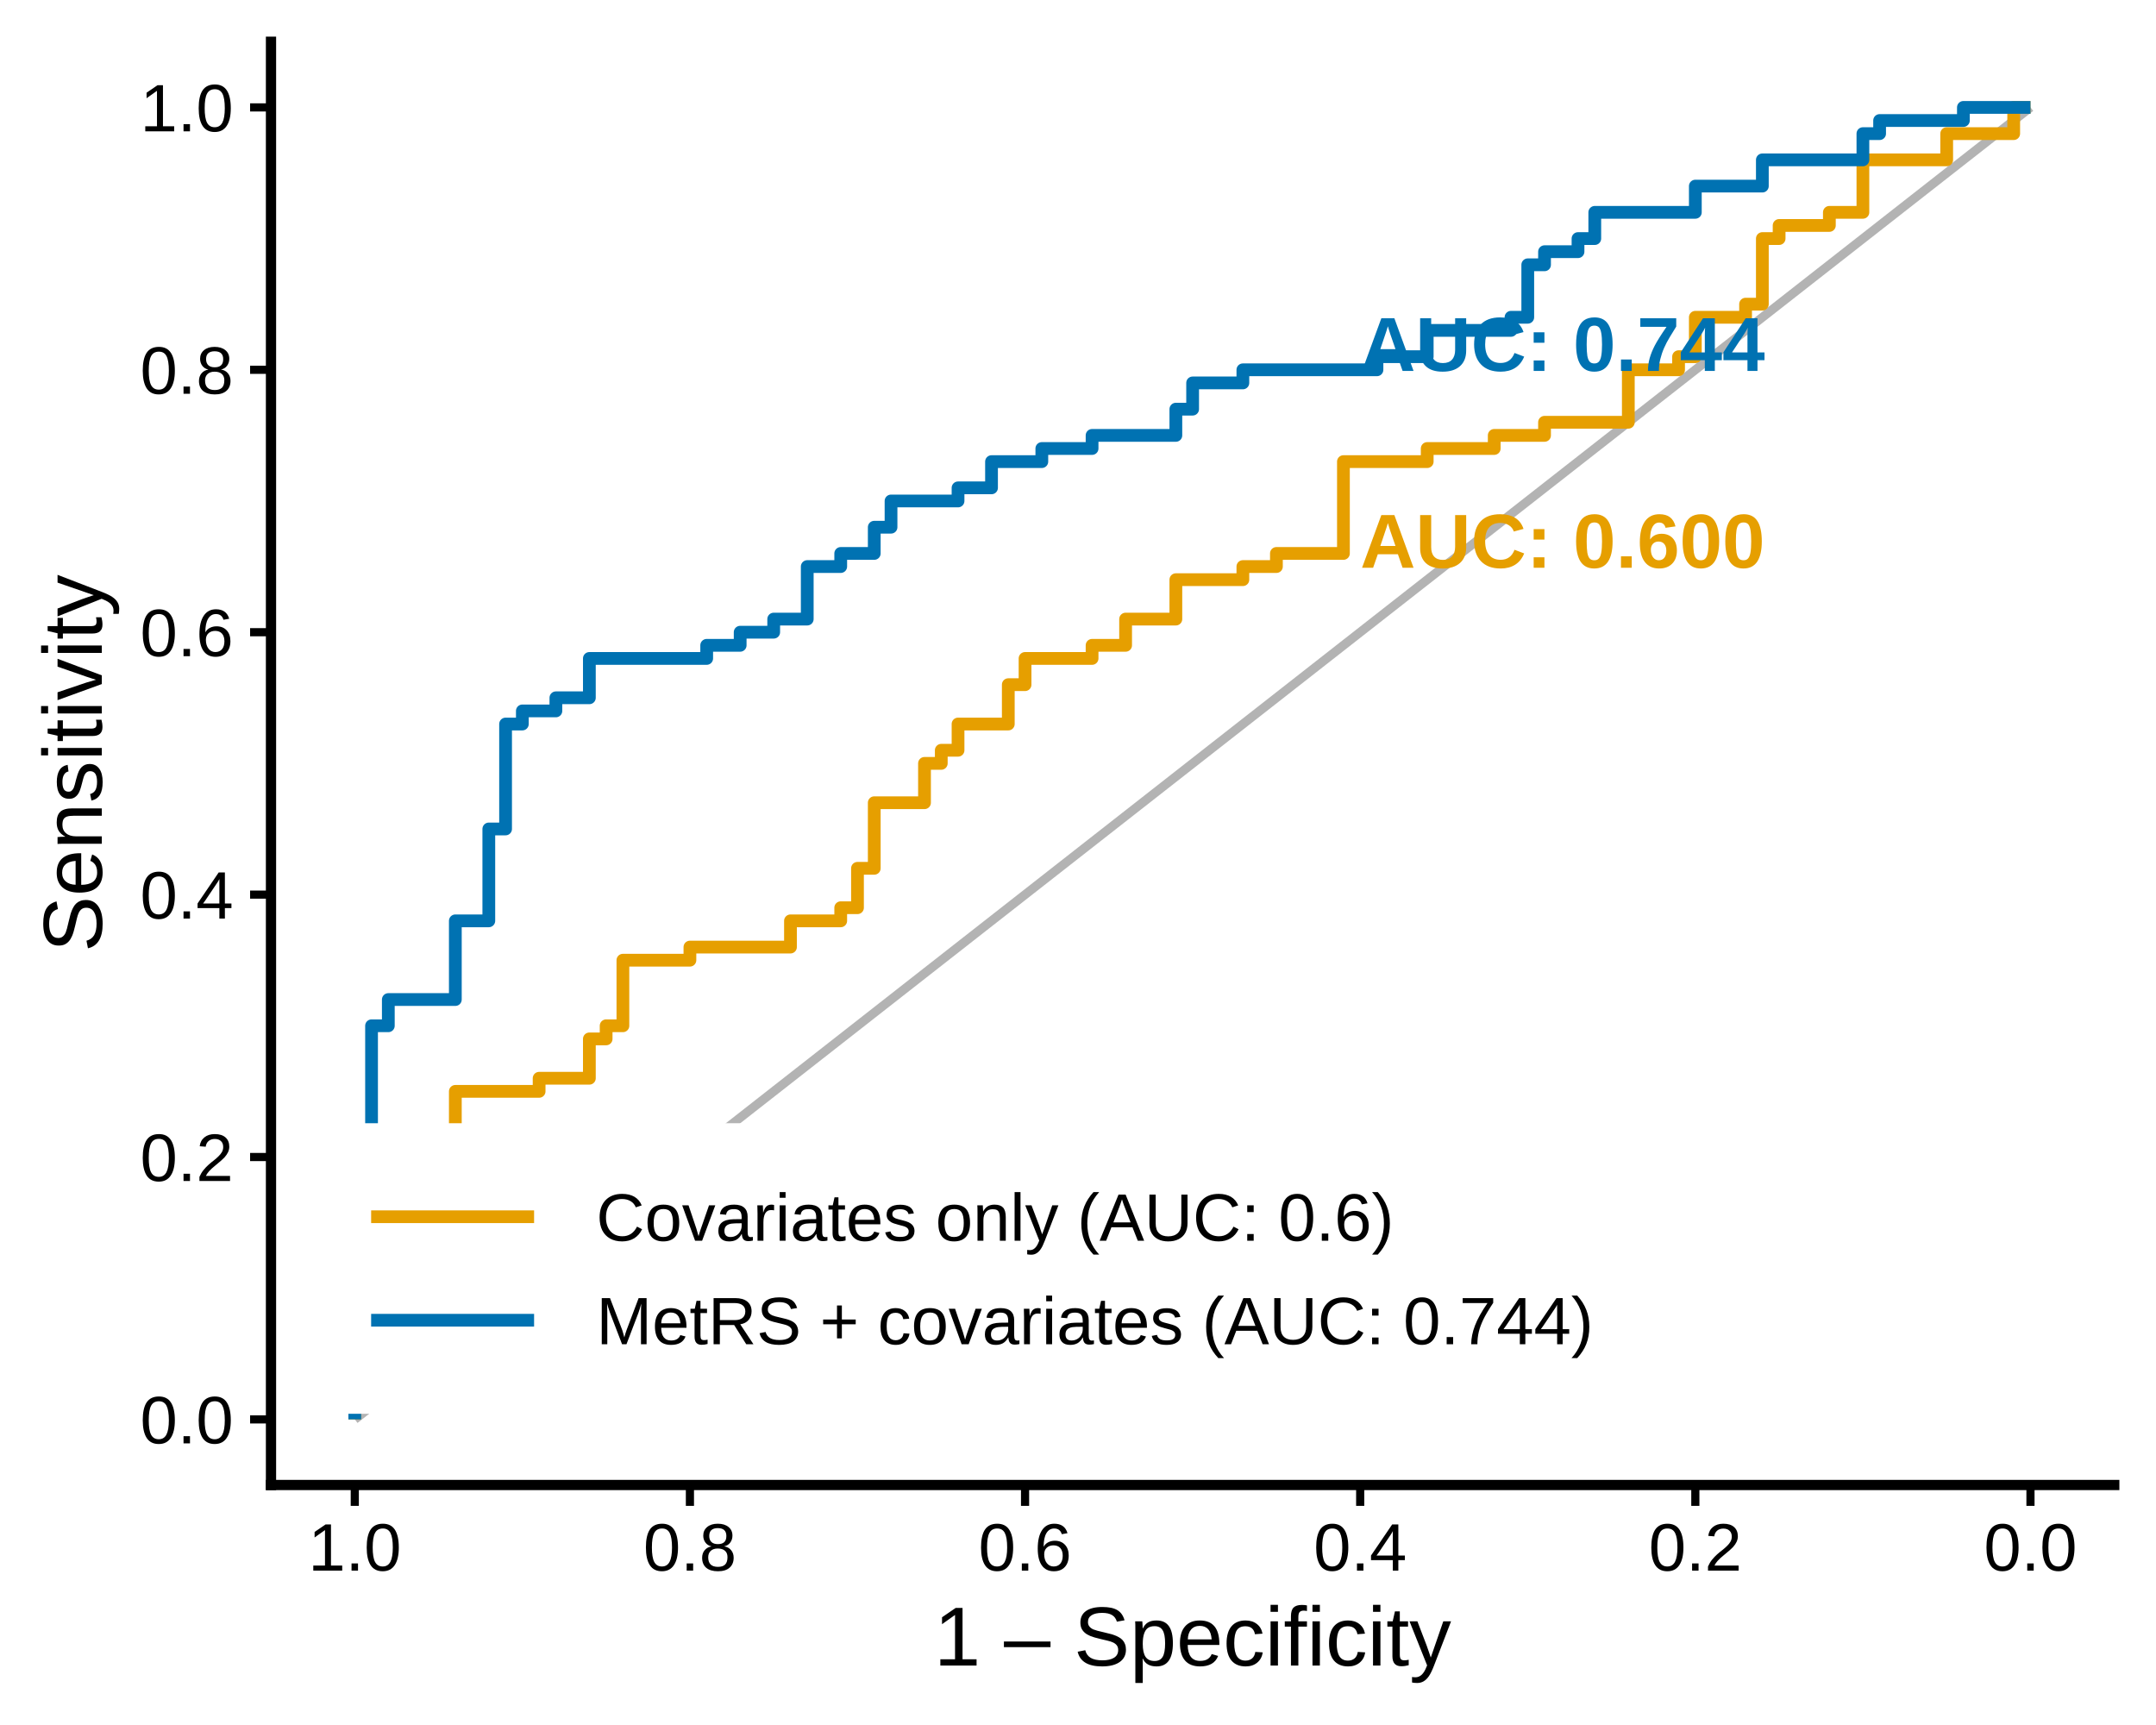
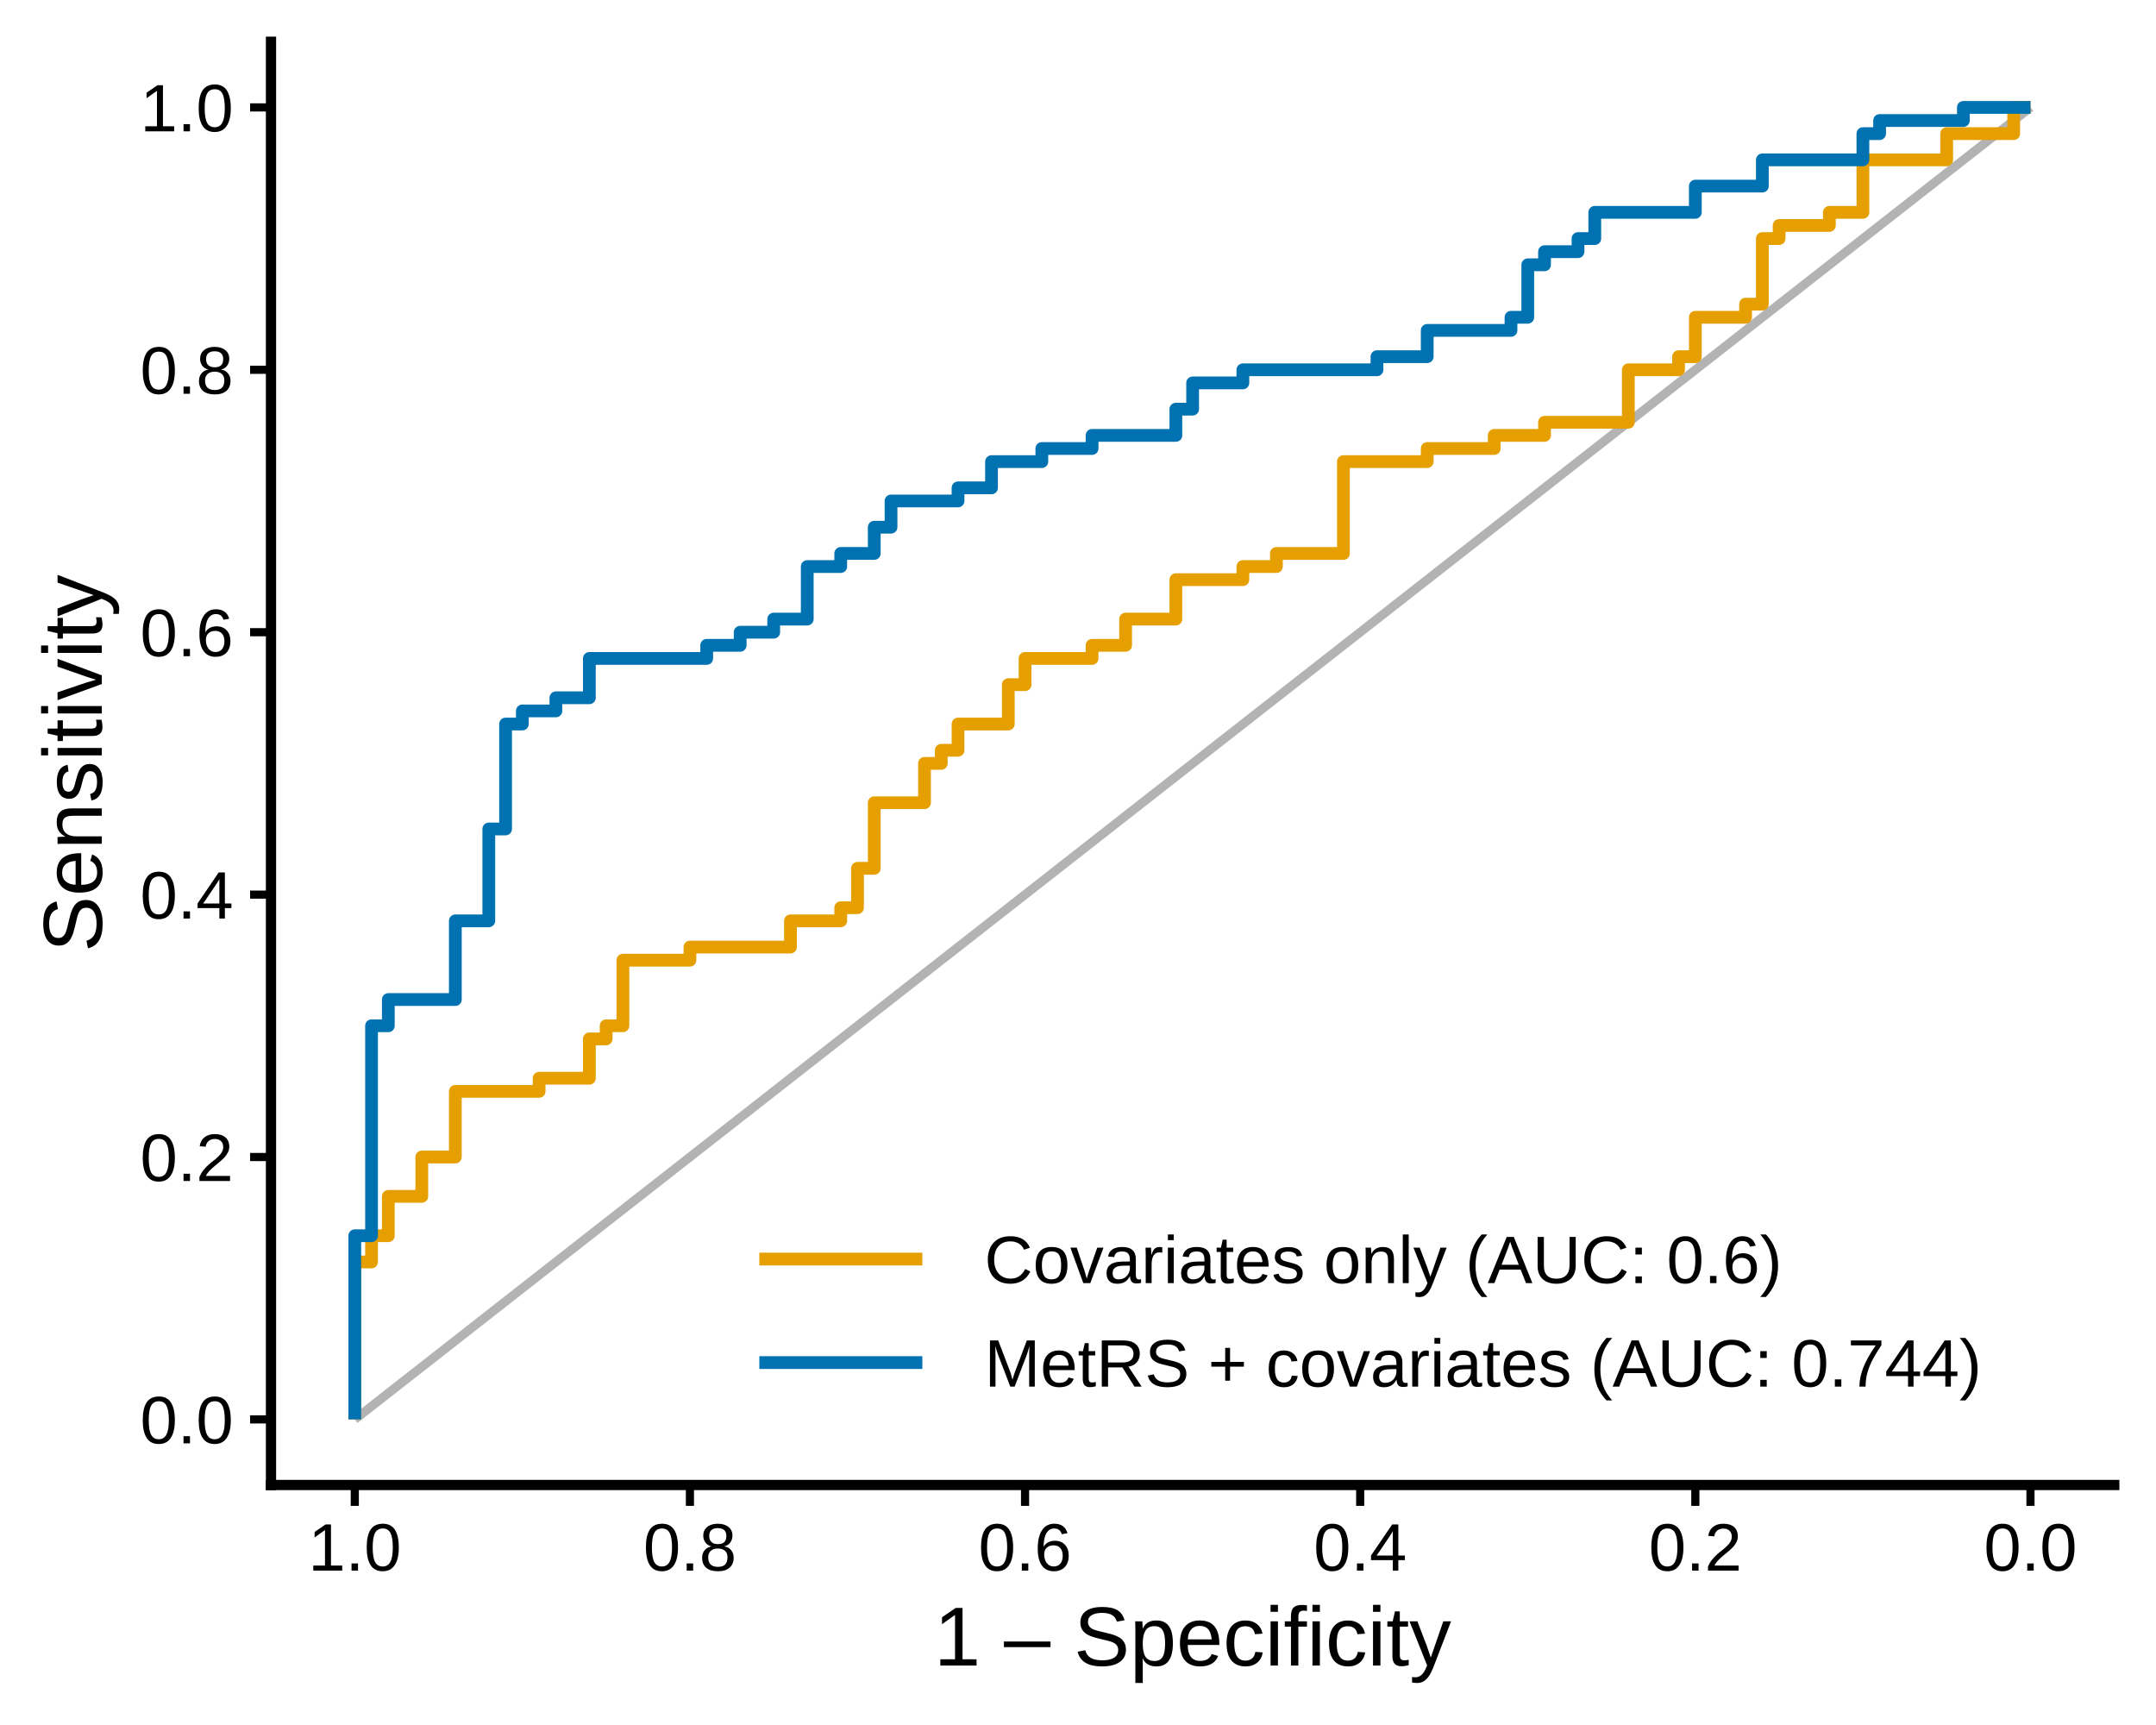
<svg xmlns="http://www.w3.org/2000/svg" width="360.00pt" height="288.00pt" viewBox="0 0 360.00 288.00">
  <g class="svglite">
    <defs>
      <style type="text/css">
    .svglite line, .svglite polyline, .svglite polygon, .svglite path, .svglite rect, .svglite circle {
      fill: none;
      stroke: #000000;
      stroke-linecap: round;
      stroke-linejoin: round;
      stroke-miterlimit: 10.00;
    }
    .svglite text {
      white-space: pre;
    }
    .svglite g.glyphgroup path {
      fill: inherit;
      stroke: none;
    }
  </style>
    </defs>
    <rect width="100%" height="100%" style="stroke: none; fill: #FFFFFF;" />
    <defs>
      <clipPath id="cpMC4wMHwzNjAuMDB8MC4wMHwyODguMDA=">
        <rect x="0.00" y="0.00" width="360.00" height="288.00" />
      </clipPath>
    </defs>
    <g clip-path="url(#cpMC4wMHwzNjAuMDB8MC4wMHwyODguMDA=)">
      <rect x="0.00" y="0.00" width="360.00" height="288.00" style="stroke-width: 1.36; stroke: #FFFFFF; fill: #FFFFFF;" />
    </g>
    <defs>
      <clipPath id="cpNDUuMjV8MzUzLjAzfDYuOTd8MjQ3Ljkz">
        <rect x="45.25" y="6.97" width="307.77" height="240.95" />
      </clipPath>
    </defs>
    <g clip-path="url(#cpNDUuMjV8MzUzLjAzfDYuOTd8MjQ3Ljkz)">
      <rect x="45.25" y="6.97" width="307.77" height="240.95" style="stroke-width: 1.36; stroke: none; fill: #FFFFFF;" />
      <line x1="59.24" y1="236.98" x2="339.04" y2="17.93" style="stroke-width: 1.49; stroke: #B3B3B3; stroke-linecap: butt;" />
      <polyline points="59.24,236.98 59.24,210.69 62.04,210.69 62.04,206.31 64.84,206.31 64.84,199.74 70.43,199.74 70.43,193.17 73.23,193.17 73.23,193.17 76.03,193.17 76.03,182.21 81.62,182.21 81.62,182.21 84.42,182.21 84.42,182.21 87.22,182.21 87.22,182.21 90.02,182.21 90.02,180.02 92.82,180.02 92.82,180.02 98.41,180.02 98.41,173.45 101.21,173.45 101.21,171.26 104.01,171.26 104.01,160.31 106.81,160.31 106.81,160.31 112.40,160.31 112.40,160.31 115.20,160.31 115.20,158.12 118.00,158.12 118.00,158.12 123.59,158.12 123.59,158.12 126.39,158.12 126.39,158.12 129.19,158.12 129.19,158.12 131.99,158.12 131.99,153.74 134.79,153.74 134.79,153.74 140.38,153.74 140.38,151.55 143.18,151.55 143.18,144.97 145.98,144.97 145.98,134.02 148.78,134.02 148.78,134.02 154.37,134.02 154.37,127.45 157.17,127.45 157.17,125.26 159.97,125.26 159.97,120.88 165.56,120.88 165.56,120.88 168.36,120.88 168.36,114.31 171.16,114.31 171.16,109.93 173.96,109.93 173.96,109.93 176.76,109.93 176.76,109.93 182.35,109.93 182.35,107.74 185.15,107.74 185.15,107.74 187.95,107.74 187.95,103.36 190.74,103.36 190.74,103.36 196.34,103.36 196.34,96.78 199.14,96.78 199.14,96.78 201.94,96.78 201.94,96.78 207.53,96.78 207.53,94.59 210.33,94.59 210.33,94.59 213.13,94.59 213.13,92.40 215.93,92.40 215.93,92.40 221.52,92.40 221.52,92.40 224.32,92.40 224.32,77.07 227.12,77.07 227.12,77.07 229.92,77.07 229.92,77.07 232.71,77.07 232.71,77.07 238.31,77.07 238.31,74.88 241.11,74.88 241.11,74.88 243.91,74.88 243.91,74.88 249.50,74.88 249.50,72.69 252.30,72.69 252.30,72.69 255.10,72.69 255.10,72.69 257.90,72.69 257.90,70.50 263.49,70.50 263.49,70.50 266.29,70.50 266.29,70.50 269.09,70.50 269.09,70.50 271.89,70.50 271.89,61.74 274.68,61.74 274.68,61.74 280.28,61.74 280.28,59.55 283.08,59.55 283.08,52.97 285.88,52.97 285.88,52.97 291.47,52.97 291.47,50.78 294.27,50.78 294.27,39.83 297.07,39.83 297.07,37.64 299.87,37.64 299.87,37.64 305.46,37.64 305.46,35.45 308.26,35.45 308.26,35.45 311.06,35.45 311.06,26.69 313.85,26.69 313.85,26.69 316.65,26.69 316.65,26.69 322.25,26.69 322.25,26.69 325.05,26.69 325.05,22.31 327.84,22.31 327.84,22.31 333.44,22.31 333.44,22.31 336.24,22.31 336.24,17.93 339.04,17.93 " style="stroke-width: 2.13; stroke: #E69F00; stroke-linecap: butt;" />
      <polyline points="59.24,236.98 59.24,206.31 62.04,206.31 62.04,171.26 64.84,171.26 64.84,166.88 70.43,166.88 70.43,166.88 73.23,166.88 73.23,166.88 76.03,166.88 76.03,153.74 81.62,153.74 81.62,138.40 84.42,138.40 84.42,120.88 87.22,120.88 87.22,118.69 90.02,118.69 90.02,118.69 92.82,118.69 92.82,116.50 98.41,116.50 98.41,109.93 101.21,109.93 101.21,109.93 104.01,109.93 104.01,109.93 106.81,109.93 106.81,109.93 112.40,109.93 112.40,109.93 115.20,109.93 115.20,109.93 118.00,109.93 118.00,107.74 123.59,107.74 123.59,105.55 126.39,105.55 126.39,105.55 129.19,105.55 129.19,103.36 131.99,103.36 131.99,103.36 134.79,103.36 134.79,94.59 140.38,94.59 140.38,92.40 143.18,92.40 143.18,92.40 145.98,92.40 145.98,88.02 148.78,88.02 148.78,83.64 154.37,83.64 154.37,83.64 157.17,83.64 157.17,83.64 159.97,83.64 159.97,81.45 165.56,81.45 165.56,77.07 168.36,77.07 168.36,77.07 171.16,77.07 171.16,77.07 173.96,77.07 173.96,74.88 176.76,74.88 176.76,74.88 182.35,74.88 182.35,72.69 185.15,72.69 185.15,72.69 187.95,72.69 187.95,72.69 190.74,72.69 190.74,72.69 196.34,72.69 196.34,68.31 199.14,68.31 199.14,63.93 201.94,63.93 201.94,63.93 207.53,63.93 207.53,61.74 210.33,61.74 210.33,61.74 213.13,61.74 213.13,61.74 215.93,61.74 215.93,61.74 221.52,61.74 221.52,61.74 224.32,61.74 224.32,61.74 227.12,61.74 227.12,61.74 229.92,61.74 229.92,59.55 232.71,59.55 232.71,59.55 238.31,59.55 238.31,55.16 241.11,55.16 241.11,55.16 243.91,55.16 243.91,55.16 249.50,55.16 249.50,55.16 252.30,55.16 252.30,52.97 255.10,52.97 255.10,44.21 257.90,44.21 257.90,42.02 263.49,42.02 263.49,39.83 266.29,39.83 266.29,35.45 269.09,35.45 269.09,35.45 271.89,35.45 271.89,35.45 274.68,35.45 274.68,35.45 280.28,35.45 280.28,35.45 283.08,35.45 283.08,31.07 285.88,31.07 285.88,31.07 291.47,31.07 291.47,31.07 294.27,31.07 294.27,26.69 297.07,26.69 297.07,26.69 299.87,26.69 299.87,26.69 305.46,26.69 305.46,26.69 308.26,26.69 308.26,26.69 311.06,26.69 311.06,22.31 313.85,22.31 313.85,20.12 316.65,20.12 316.65,20.12 322.25,20.12 322.25,20.12 325.05,20.12 325.05,20.12 327.84,20.12 327.84,17.93 333.44,17.93 333.44,17.93 336.24,17.93 336.24,17.93 339.04,17.93 " style="stroke-width: 2.13; stroke: #0072B2; stroke-linecap: butt;" />
-       <text x="227.12" y="61.93" style="font-size: 12.80px; font-weight: bold;fill: #0072B2; font-family: &quot;Arial&quot;;" textLength="67.53px" lengthAdjust="spacingAndGlyphs">AUC: 0.744</text>
-       <text x="227.12" y="94.79" style="font-size: 12.80px; font-weight: bold;fill: #E69F00; font-family: &quot;Arial&quot;;" textLength="67.53px" lengthAdjust="spacingAndGlyphs">AUC: 0.600</text>
    </g>
    <g clip-path="url(#cpMC4wMHwzNjAuMDB8MC4wMHwyODguMDA=)">
      <polyline points="45.25,247.93 45.25,6.97 " style="stroke-width: 1.71; stroke-linecap: square;" />
      <text x="38.97" y="240.98" text-anchor="end" style="font-size: 11.20px; font-family: &quot;Arial&quot;;" textLength="15.55px" lengthAdjust="spacingAndGlyphs">0.0</text>
      <text x="38.97" y="197.17" text-anchor="end" style="font-size: 11.20px; font-family: &quot;Arial&quot;;" textLength="15.55px" lengthAdjust="spacingAndGlyphs">0.2</text>
      <text x="38.97" y="153.36" text-anchor="end" style="font-size: 11.20px; font-family: &quot;Arial&quot;;" textLength="15.55px" lengthAdjust="spacingAndGlyphs">0.4</text>
      <text x="38.97" y="109.55" text-anchor="end" style="font-size: 11.20px; font-family: &quot;Arial&quot;;" textLength="15.55px" lengthAdjust="spacingAndGlyphs">0.6</text>
      <text x="38.97" y="65.74" text-anchor="end" style="font-size: 11.20px; font-family: &quot;Arial&quot;;" textLength="15.55px" lengthAdjust="spacingAndGlyphs">0.8</text>
      <text x="38.97" y="21.93" text-anchor="end" style="font-size: 11.20px; font-family: &quot;Arial&quot;;" textLength="15.55px" lengthAdjust="spacingAndGlyphs">1.0</text>
      <polyline points="41.76,236.98 45.25,236.98 " style="stroke-width: 1.36; stroke-linecap: butt;" />
      <polyline points="41.76,193.17 45.25,193.17 " style="stroke-width: 1.36; stroke-linecap: butt;" />
      <polyline points="41.76,149.36 45.25,149.36 " style="stroke-width: 1.36; stroke-linecap: butt;" />
      <polyline points="41.76,105.55 45.25,105.55 " style="stroke-width: 1.36; stroke-linecap: butt;" />
      <polyline points="41.76,61.74 45.25,61.74 " style="stroke-width: 1.36; stroke-linecap: butt;" />
      <polyline points="41.76,17.93 45.25,17.93 " style="stroke-width: 1.36; stroke-linecap: butt;" />
      <polyline points="45.25,247.93 353.03,247.93 " style="stroke-width: 1.71; stroke-linecap: square;" />
      <polyline points="59.24,251.41 59.24,247.93 " style="stroke-width: 1.36; stroke-linecap: butt;" />
      <polyline points="115.20,251.41 115.20,247.93 " style="stroke-width: 1.36; stroke-linecap: butt;" />
      <polyline points="171.16,251.41 171.16,247.93 " style="stroke-width: 1.36; stroke-linecap: butt;" />
      <polyline points="227.12,251.41 227.12,247.93 " style="stroke-width: 1.36; stroke-linecap: butt;" />
      <polyline points="283.08,251.41 283.08,247.93 " style="stroke-width: 1.36; stroke-linecap: butt;" />
      <polyline points="339.04,251.41 339.04,247.93 " style="stroke-width: 1.36; stroke-linecap: butt;" />
      <text x="59.24" y="262.22" text-anchor="middle" style="font-size: 11.20px; font-family: &quot;Arial&quot;;" textLength="15.55px" lengthAdjust="spacingAndGlyphs">1.0</text>
      <text x="115.20" y="262.22" text-anchor="middle" style="font-size: 11.20px; font-family: &quot;Arial&quot;;" textLength="15.55px" lengthAdjust="spacingAndGlyphs">0.8</text>
      <text x="171.16" y="262.22" text-anchor="middle" style="font-size: 11.20px; font-family: &quot;Arial&quot;;" textLength="15.55px" lengthAdjust="spacingAndGlyphs">0.6</text>
      <text x="227.12" y="262.22" text-anchor="middle" style="font-size: 11.20px; font-family: &quot;Arial&quot;;" textLength="15.55px" lengthAdjust="spacingAndGlyphs">0.4</text>
      <text x="283.08" y="262.22" text-anchor="middle" style="font-size: 11.20px; font-family: &quot;Arial&quot;;" textLength="15.55px" lengthAdjust="spacingAndGlyphs">0.2</text>
      <text x="339.04" y="262.22" text-anchor="middle" style="font-size: 11.20px; font-family: &quot;Arial&quot;;" textLength="15.55px" lengthAdjust="spacingAndGlyphs">0.0</text>
      <text x="199.14" y="278.08" text-anchor="middle" style="font-size: 14.00px; font-family: &quot;Arial&quot;;" textLength="86.36px" lengthAdjust="spacingAndGlyphs">1 – Specificity</text>
      <text transform="translate(17.00,127.45) rotate(-90)" text-anchor="middle" style="font-size: 14.00px; font-family: &quot;Arial&quot;;" textLength="63.02px" lengthAdjust="spacingAndGlyphs">Sensitivity</text>
-       <rect x="51.60" y="187.53" width="221.22" height="48.51" style="stroke-width: 1.36; stroke: none; fill: #FFFFFF;" />
-       <rect x="58.57" y="194.50" width="34.02" height="17.28" style="stroke-width: 1.36; stroke: none; fill: #FFFFFF;" />
-       <line x1="61.97" y1="203.14" x2="89.18" y2="203.14" style="stroke-width: 2.13; stroke: #E69F00; stroke-linecap: butt;" />
-       <rect x="58.57" y="211.78" width="34.02" height="17.28" style="stroke-width: 1.36; stroke: none; fill: #FFFFFF;" />
-       <line x1="61.97" y1="220.42" x2="89.18" y2="220.42" style="stroke-width: 2.13; stroke: #0072B2; stroke-linecap: butt;" />
-       <text x="99.56" y="207.15" style="font-size: 11.20px; font-family: &quot;Arial&quot;;" textLength="133.02px" lengthAdjust="spacingAndGlyphs">Covariates only (AUC: 0.6)</text>
-       <text x="99.56" y="224.43" style="font-size: 11.20px; font-family: &quot;Arial&quot;;" textLength="166.28px" lengthAdjust="spacingAndGlyphs">MetRS + covariates (AUC: 0.744)</text>
+       <rect x="116.42" y="194.60" width="221.22" height="48.51" style="stroke-width: 1.36; stroke: none; fill: #FFFFFF;" />
+       <rect x="123.39" y="201.57" width="34.02" height="17.28" style="stroke-width: 1.36; stroke: none; fill: #FFFFFF;" />
+       <line x1="126.79" y1="210.21" x2="154.01" y2="210.21" style="stroke-width: 2.13; stroke: #E69F00; stroke-linecap: butt;" />
+       <rect x="123.39" y="218.85" width="34.02" height="17.28" style="stroke-width: 1.36; stroke: none; fill: #FFFFFF;" />
+       <line x1="126.79" y1="227.49" x2="154.01" y2="227.49" style="stroke-width: 2.13; stroke: #0072B2; stroke-linecap: butt;" />
+       <text x="164.38" y="214.22" style="font-size: 11.20px; font-family: &quot;Arial&quot;;" textLength="133.02px" lengthAdjust="spacingAndGlyphs">Covariates only (AUC: 0.6)</text>
+       <text x="164.38" y="231.50" style="font-size: 11.20px; font-family: &quot;Arial&quot;;" textLength="166.28px" lengthAdjust="spacingAndGlyphs">MetRS + covariates (AUC: 0.744)</text>
    </g>
  </g>
</svg>
